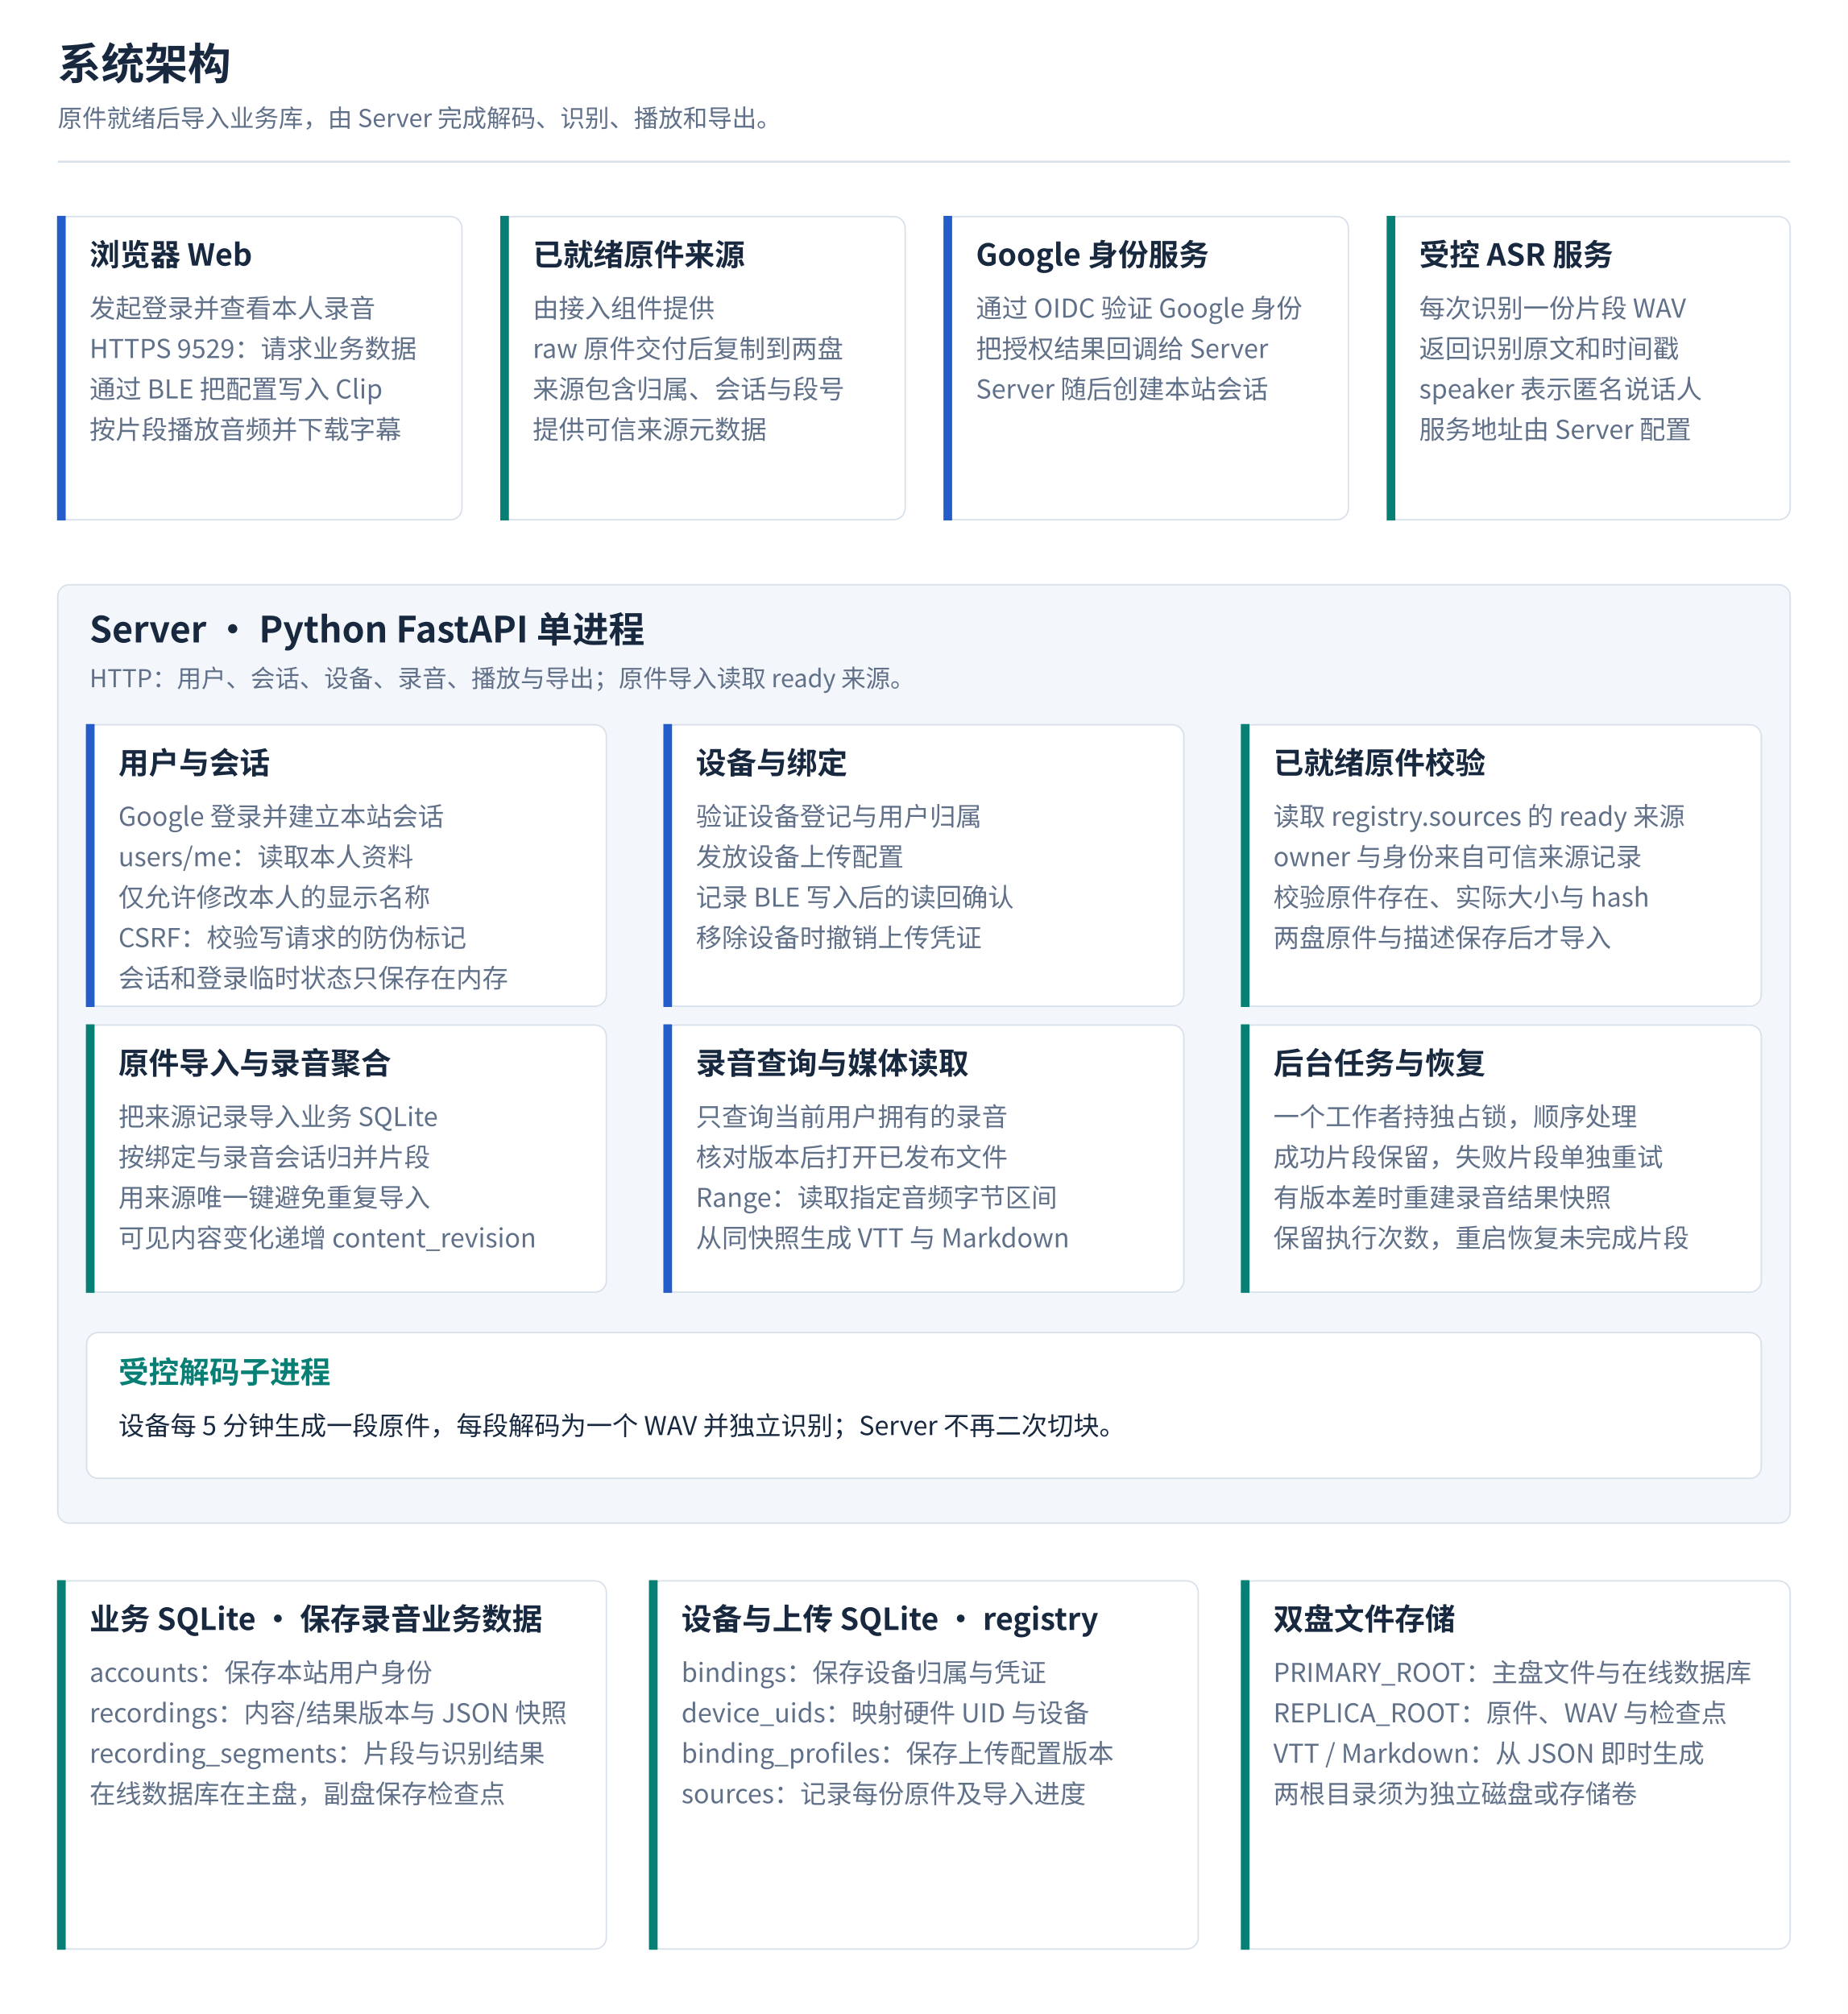
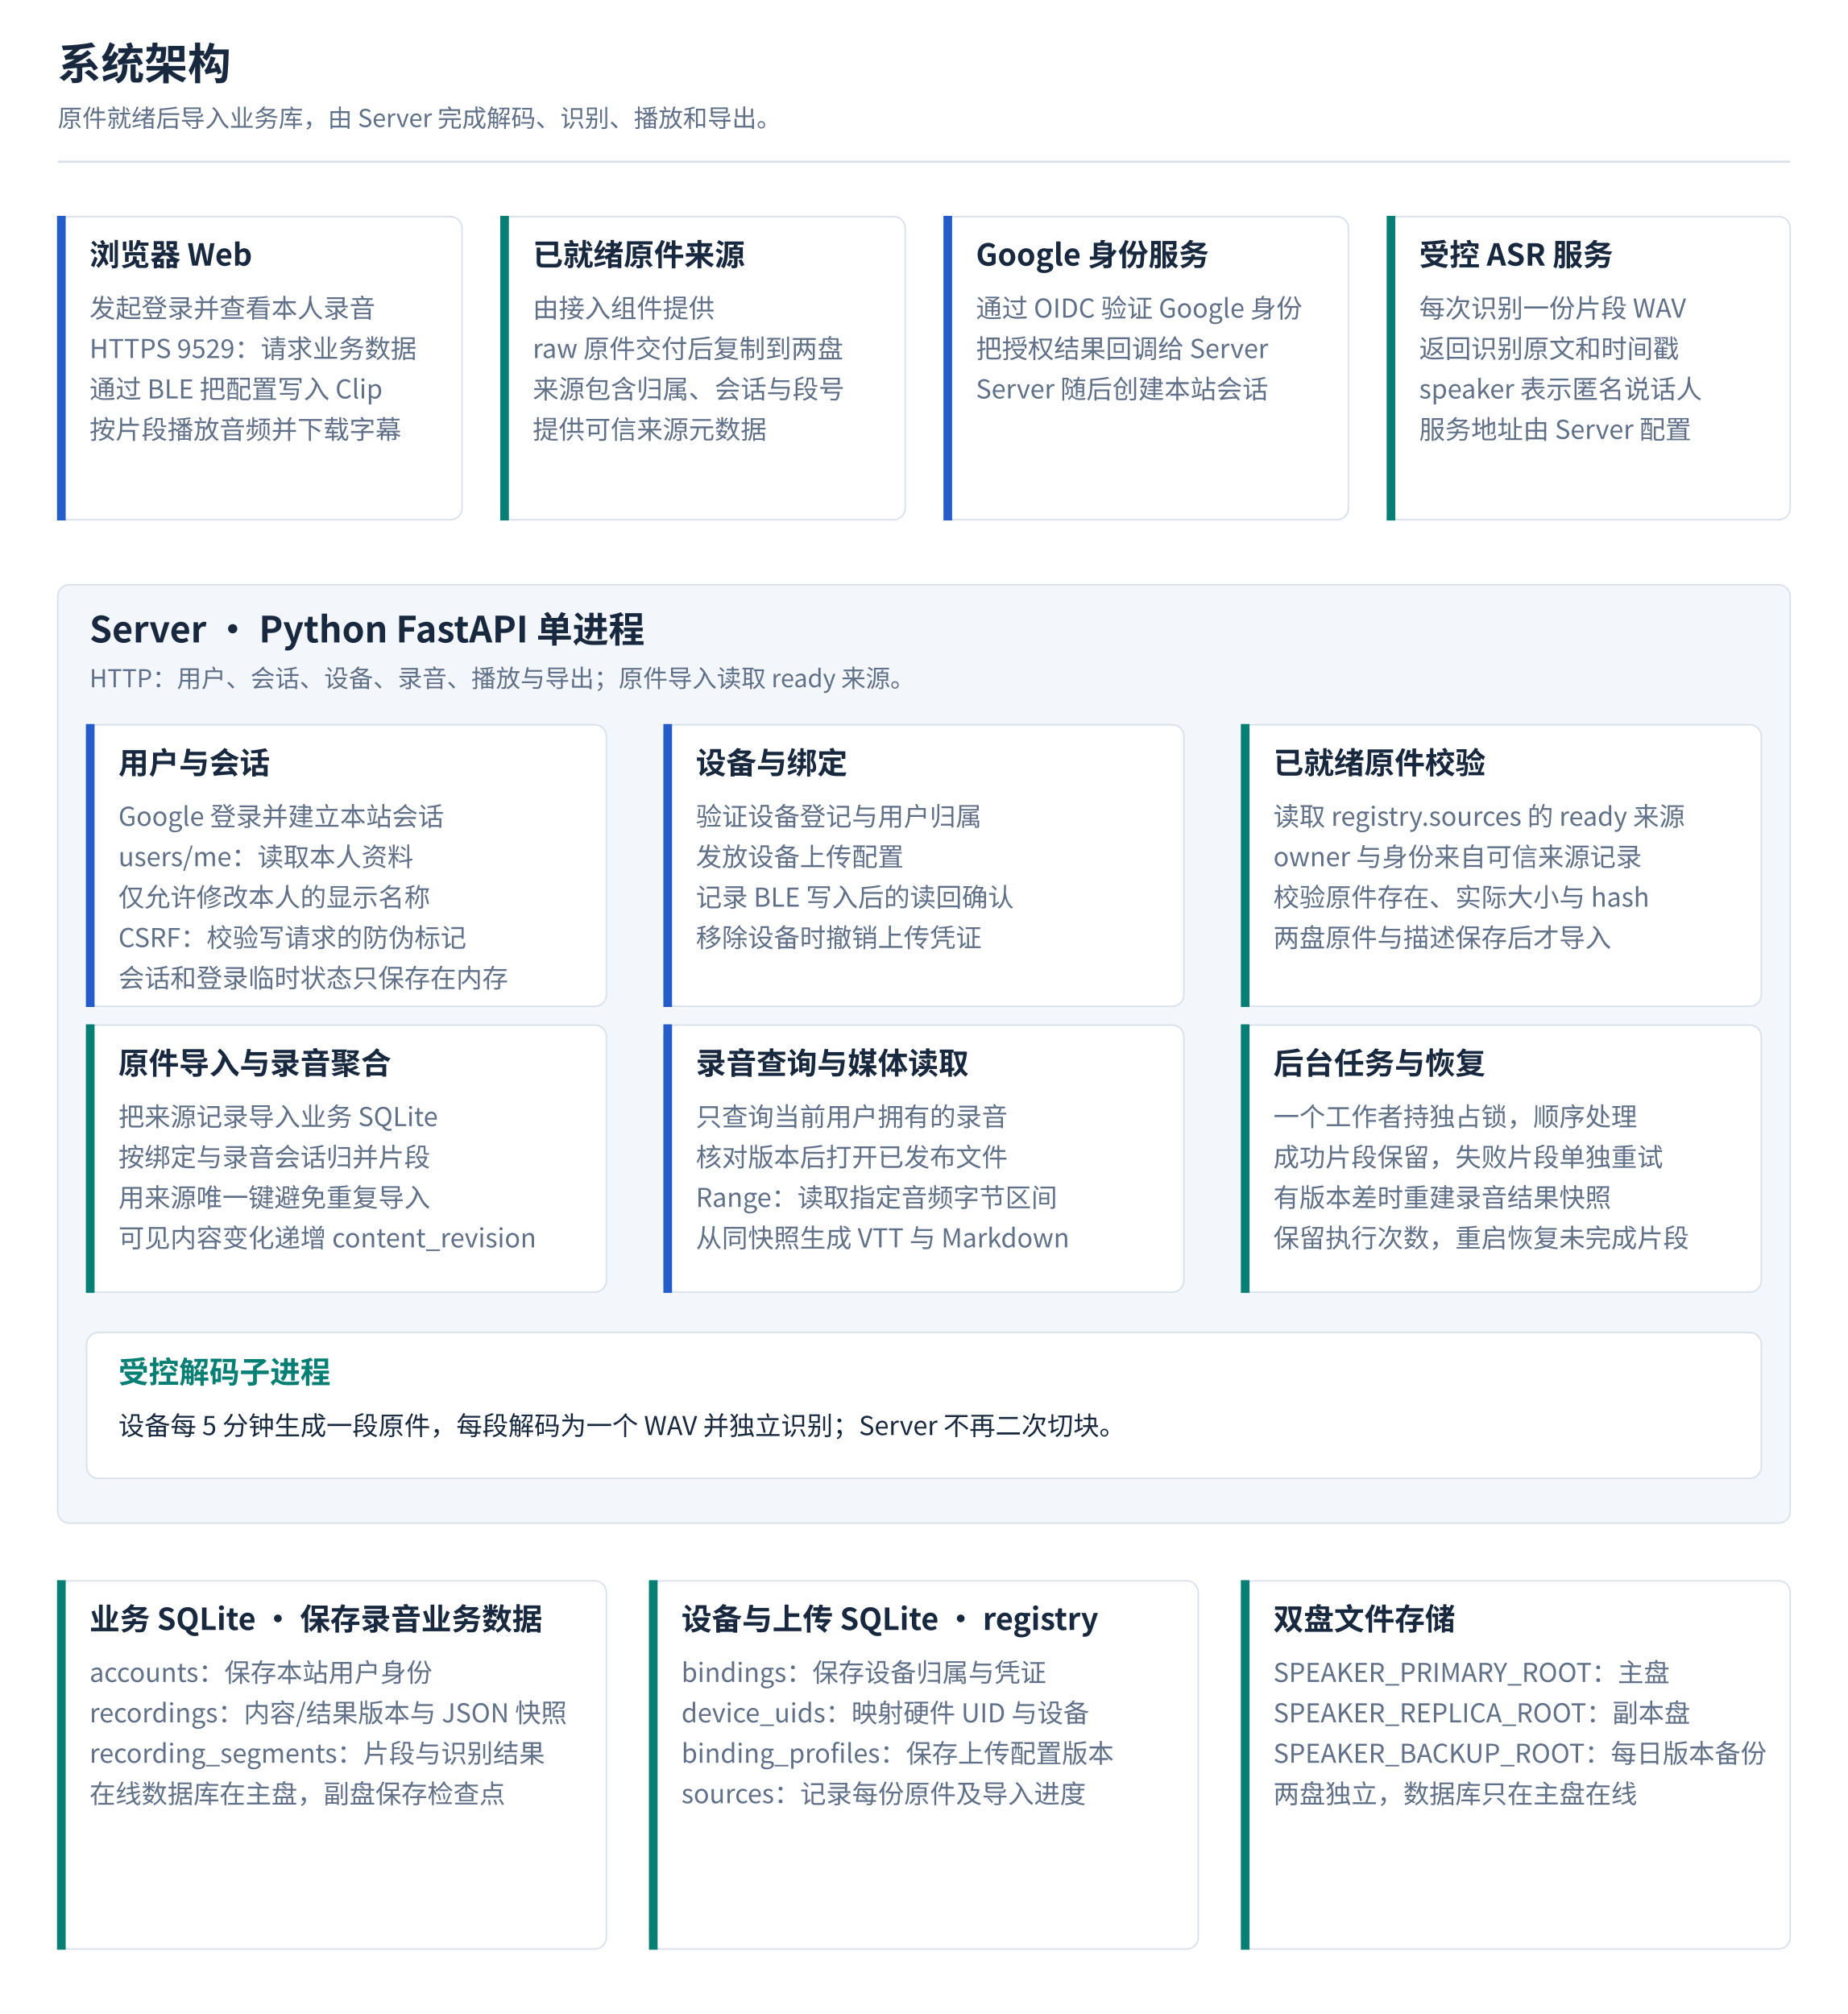
<svg xmlns="http://www.w3.org/2000/svg" width="1280" height="1395" viewBox="0 0 1280 1395">
  <rect width="1280" height="100%" fill="white" />
  <g font-family="PingFang SC,Microsoft YaHei,Noto Sans CJK SC,Arial,sans-serif">
    <text x="40" y="55" font-size="30" font-weight="600" fill="#17283f">系统架构</text>
    <text x="40" y="88" font-size="17" font-weight="400" fill="#607088">原件就绪后导入业务库，由 Server 完成解码、识别、播放和导出。</text>
    <line x1="40" y1="112" x2="1240" y2="112" stroke="#d8e0ea" stroke-width="1.5" />
    <rect x="40" y="150" width="280" height="210" rx="8" fill="white" stroke="#d8e0ea" />
    <rect x="40" y="150" width="5" height="210" rx="0" fill="#245cca" stroke="#245cca" />
    <text x="62" y="184" font-size="21" font-weight="600" fill="#17283f">浏览器 Web</text>
    <text x="62" y="220" font-size="18" font-weight="400" fill="#607088">发起登录并查看本人录音</text>
    <text x="62" y="248" font-size="18" font-weight="400" fill="#607088">HTTPS 9529：请求业务数据</text>
    <text x="62" y="276" font-size="18" font-weight="400" fill="#607088">通过 BLE 把配置写入 Clip</text>
    <text x="62" y="304" font-size="18" font-weight="400" fill="#607088">按片段播放音频并下载字幕</text>
    <rect x="347" y="150" width="280" height="210" rx="8" fill="white" stroke="#d8e0ea" />
    <rect x="347" y="150" width="5" height="210" rx="0" fill="#087f74" stroke="#087f74" />
    <text x="369" y="184" font-size="21" font-weight="600" fill="#17283f">已就绪原件来源</text>
    <text x="369" y="220" font-size="18" font-weight="400" fill="#607088">由接入组件提供</text>
    <text x="369" y="248" font-size="18" font-weight="400" fill="#607088">raw 原件交付后复制到两盘</text>
    <text x="369" y="276" font-size="18" font-weight="400" fill="#607088">来源包含归属、会话与段号</text>
    <text x="369" y="304" font-size="18" font-weight="400" fill="#607088">提供可信来源元数据</text>
    <rect x="654" y="150" width="280" height="210" rx="8" fill="white" stroke="#d8e0ea" />
    <rect x="654" y="150" width="5" height="210" rx="0" fill="#245cca" stroke="#245cca" />
    <text x="676" y="184" font-size="21" font-weight="600" fill="#17283f">Google 身份服务</text>
    <text x="676" y="220" font-size="18" font-weight="400" fill="#607088">通过 OIDC 验证 Google 身份</text>
    <text x="676" y="248" font-size="18" font-weight="400" fill="#607088">把授权结果回调给 Server</text>
    <text x="676" y="276" font-size="18" font-weight="400" fill="#607088">Server 随后创建本站会话</text>
    <rect x="961" y="150" width="279" height="210" rx="8" fill="white" stroke="#d8e0ea" />
    <rect x="961" y="150" width="5" height="210" rx="0" fill="#087f74" stroke="#087f74" />
    <text x="983" y="184" font-size="21" font-weight="600" fill="#17283f">受控 ASR 服务</text>
    <text x="983" y="220" font-size="18" font-weight="400" fill="#607088">每次识别一份片段 WAV</text>
    <text x="983" y="248" font-size="18" font-weight="400" fill="#607088">返回识别原文和时间戳</text>
    <text x="983" y="276" font-size="18" font-weight="400" fill="#607088">speaker 表示匿名说话人</text>
    <text x="983" y="304" font-size="18" font-weight="400" fill="#607088">服务地址由 Server 配置</text>
    <rect x="40" y="405" width="1200" height="650" rx="8" fill="#f3f6fa" stroke="#d8e0ea" />
    <text x="62" y="445" font-size="25" font-weight="600" fill="#17283f">Server · Python FastAPI 单进程</text>
    <text x="62" y="476" font-size="17" font-weight="400" fill="#607088">HTTP：用户、会话、设备、录音、播放与导出；原件导入读取 ready 来源。</text>
    <rect x="60" y="502" width="360" height="195" rx="8" fill="white" stroke="#d8e0ea" />
    <rect x="60" y="502" width="5" height="195" rx="0" fill="#245cca" stroke="#245cca" />
    <text x="82" y="536" font-size="21" font-weight="600" fill="#17283f">用户与会话</text>
    <text x="82" y="572" font-size="18" font-weight="400" fill="#607088">Google 登录并建立本站会话</text>
    <text x="82" y="600" font-size="18" font-weight="400" fill="#607088">users/me：读取本人资料</text>
    <text x="82" y="628" font-size="18" font-weight="400" fill="#607088">仅允许修改本人的显示名称</text>
    <text x="82" y="656" font-size="18" font-weight="400" fill="#607088">CSRF：校验写请求的防伪标记</text>
    <text x="82" y="684" font-size="18" font-weight="400" fill="#607088">会话和登录临时状态只保存在内存</text>
    <rect x="460" y="502" width="360" height="195" rx="8" fill="white" stroke="#d8e0ea" />
    <rect x="460" y="502" width="5" height="195" rx="0" fill="#245cca" stroke="#245cca" />
    <text x="482" y="536" font-size="21" font-weight="600" fill="#17283f">设备与绑定</text>
    <text x="482" y="572" font-size="18" font-weight="400" fill="#607088">验证设备登记与用户归属</text>
    <text x="482" y="600" font-size="18" font-weight="400" fill="#607088">发放设备上传配置</text>
    <text x="482" y="628" font-size="18" font-weight="400" fill="#607088">记录 BLE 写入后的读回确认</text>
    <text x="482" y="656" font-size="18" font-weight="400" fill="#607088">移除设备时撤销上传凭证</text>
    <rect x="860" y="502" width="360" height="195" rx="8" fill="white" stroke="#d8e0ea" />
    <rect x="860" y="502" width="5" height="195" rx="0" fill="#087f74" stroke="#087f74" />
    <text x="882" y="536" font-size="21" font-weight="600" fill="#17283f">已就绪原件校验</text>
    <text x="882" y="572" font-size="18" font-weight="400" fill="#607088">读取 registry.sources 的 ready 来源</text>
    <text x="882" y="600" font-size="18" font-weight="400" fill="#607088">owner 与身份来自可信来源记录</text>
    <text x="882" y="628" font-size="18" font-weight="400" fill="#607088">校验原件存在、实际大小与 hash</text>
    <text x="882" y="656" font-size="18" font-weight="400" fill="#607088">两盘原件与描述保存后才导入</text>
    <rect x="60" y="710" width="360" height="185" rx="8" fill="white" stroke="#d8e0ea" />
    <rect x="60" y="710" width="5" height="185" rx="0" fill="#087f74" stroke="#087f74" />
    <text x="82" y="744" font-size="21" font-weight="600" fill="#17283f">原件导入与录音聚合</text>
    <text x="82" y="780" font-size="18" font-weight="400" fill="#607088">把来源记录导入业务 SQLite</text>
    <text x="82" y="808" font-size="18" font-weight="400" fill="#607088">按绑定与录音会话归并片段</text>
    <text x="82" y="836" font-size="18" font-weight="400" fill="#607088">用来源唯一键避免重复导入</text>
    <text x="82" y="864" font-size="18" font-weight="400" fill="#607088">可见内容变化递增 content_revision</text>
    <rect x="460" y="710" width="360" height="185" rx="8" fill="white" stroke="#d8e0ea" />
    <rect x="460" y="710" width="5" height="185" rx="0" fill="#245cca" stroke="#245cca" />
    <text x="482" y="744" font-size="21" font-weight="600" fill="#17283f">录音查询与媒体读取</text>
    <text x="482" y="780" font-size="18" font-weight="400" fill="#607088">只查询当前用户拥有的录音</text>
    <text x="482" y="808" font-size="18" font-weight="400" fill="#607088">核对版本后打开已发布文件</text>
    <text x="482" y="836" font-size="18" font-weight="400" fill="#607088">Range：读取指定音频字节区间</text>
    <text x="482" y="864" font-size="18" font-weight="400" fill="#607088">从同快照生成 VTT 与 Markdown</text>
    <rect x="860" y="710" width="360" height="185" rx="8" fill="white" stroke="#d8e0ea" />
    <rect x="860" y="710" width="5" height="185" rx="0" fill="#087f74" stroke="#087f74" />
    <text x="882" y="744" font-size="21" font-weight="600" fill="#17283f">后台任务与恢复</text>
    <text x="882" y="780" font-size="18" font-weight="400" fill="#607088">一个工作者持独占锁，顺序处理</text>
    <text x="882" y="808" font-size="18" font-weight="400" fill="#607088">成功片段保留，失败片段单独重试</text>
    <text x="882" y="836" font-size="18" font-weight="400" fill="#607088">有版本差时重建录音结果快照</text>
    <text x="882" y="864" font-size="18" font-weight="400" fill="#607088">保留执行次数，重启恢复未完成片段</text>
    <rect x="60" y="923" width="1160" height="101" rx="8" fill="white" stroke="#d8e0ea" />
    <text x="82" y="958" font-size="21" font-weight="600" fill="#087f74">受控解码子进程</text>
    <text x="82" y="994" font-size="18" font-weight="400" fill="#17283f">设备每 5 分钟生成一段原件，每段解码为一个 WAV 并独立识别；Server 不再二次切块。</text>
    <rect x="40" y="1095" width="380" height="255" rx="8" fill="white" stroke="#d8e0ea" />
    <rect x="40" y="1095" width="5" height="255" rx="0" fill="#087f74" stroke="#087f74" />
    <text x="62" y="1129" font-size="21" font-weight="600" fill="#17283f">业务 SQLite · 保存录音业务数据</text>
    <text x="62" y="1165" font-size="18" font-weight="400" fill="#607088">accounts：保存本站用户身份</text>
    <text x="62" y="1193" font-size="18" font-weight="400" fill="#607088">recordings：内容/结果版本与 JSON 快照</text>
    <text x="62" y="1221" font-size="18" font-weight="400" fill="#607088">recording_segments：片段与识别结果</text>
    <text x="62" y="1249" font-size="18" font-weight="400" fill="#607088">在线数据库在主盘，副盘保存检查点</text>
    <rect x="450" y="1095" width="380" height="255" rx="8" fill="white" stroke="#d8e0ea" />
    <rect x="450" y="1095" width="5" height="255" rx="0" fill="#087f74" stroke="#087f74" />
    <text x="472" y="1129" font-size="21" font-weight="600" fill="#17283f">设备与上传 SQLite · registry</text>
    <text x="472" y="1165" font-size="18" font-weight="400" fill="#607088">bindings：保存设备归属与凭证</text>
    <text x="472" y="1193" font-size="18" font-weight="400" fill="#607088">device_uids：映射硬件 UID 与设备</text>
    <text x="472" y="1221" font-size="18" font-weight="400" fill="#607088">binding_profiles：保存上传配置版本</text>
    <text x="472" y="1249" font-size="18" font-weight="400" fill="#607088">sources：记录每份原件及导入进度</text>
    <rect x="860" y="1095" width="380" height="255" rx="8" fill="white" stroke="#d8e0ea" />
    <rect x="860" y="1095" width="5" height="255" rx="0" fill="#087f74" stroke="#087f74" />
    <text x="882" y="1129" font-size="21" font-weight="600" fill="#17283f">双盘文件存储</text>
-     <text x="882" y="1165" font-size="18" font-weight="400" fill="#607088">PRIMARY_ROOT：主盘文件与在线数据库</text>
-     <text x="882" y="1193" font-size="18" font-weight="400" fill="#607088">REPLICA_ROOT：原件、WAV 与检查点</text>
-     <text x="882" y="1221" font-size="18" font-weight="400" fill="#607088">VTT / Markdown：从 JSON 即时生成</text>
-     <text x="882" y="1249" font-size="18" font-weight="400" fill="#607088">两根目录须为独立磁盘或存储卷</text>
+     <text x="882" y="1165" font-size="18" font-weight="400" fill="#607088">SPEAKER_PRIMARY_ROOT：主盘</text>
+     <text x="882" y="1193" font-size="18" font-weight="400" fill="#607088">SPEAKER_REPLICA_ROOT：副本盘</text>
+     <text x="882" y="1221" font-size="18" font-weight="400" fill="#607088">SPEAKER_BACKUP_ROOT：每日版本备份</text>
+     <text x="882" y="1249" font-size="18" font-weight="400" fill="#607088">两盘独立，数据库只在主盘在线</text>
  </g>
</svg>
